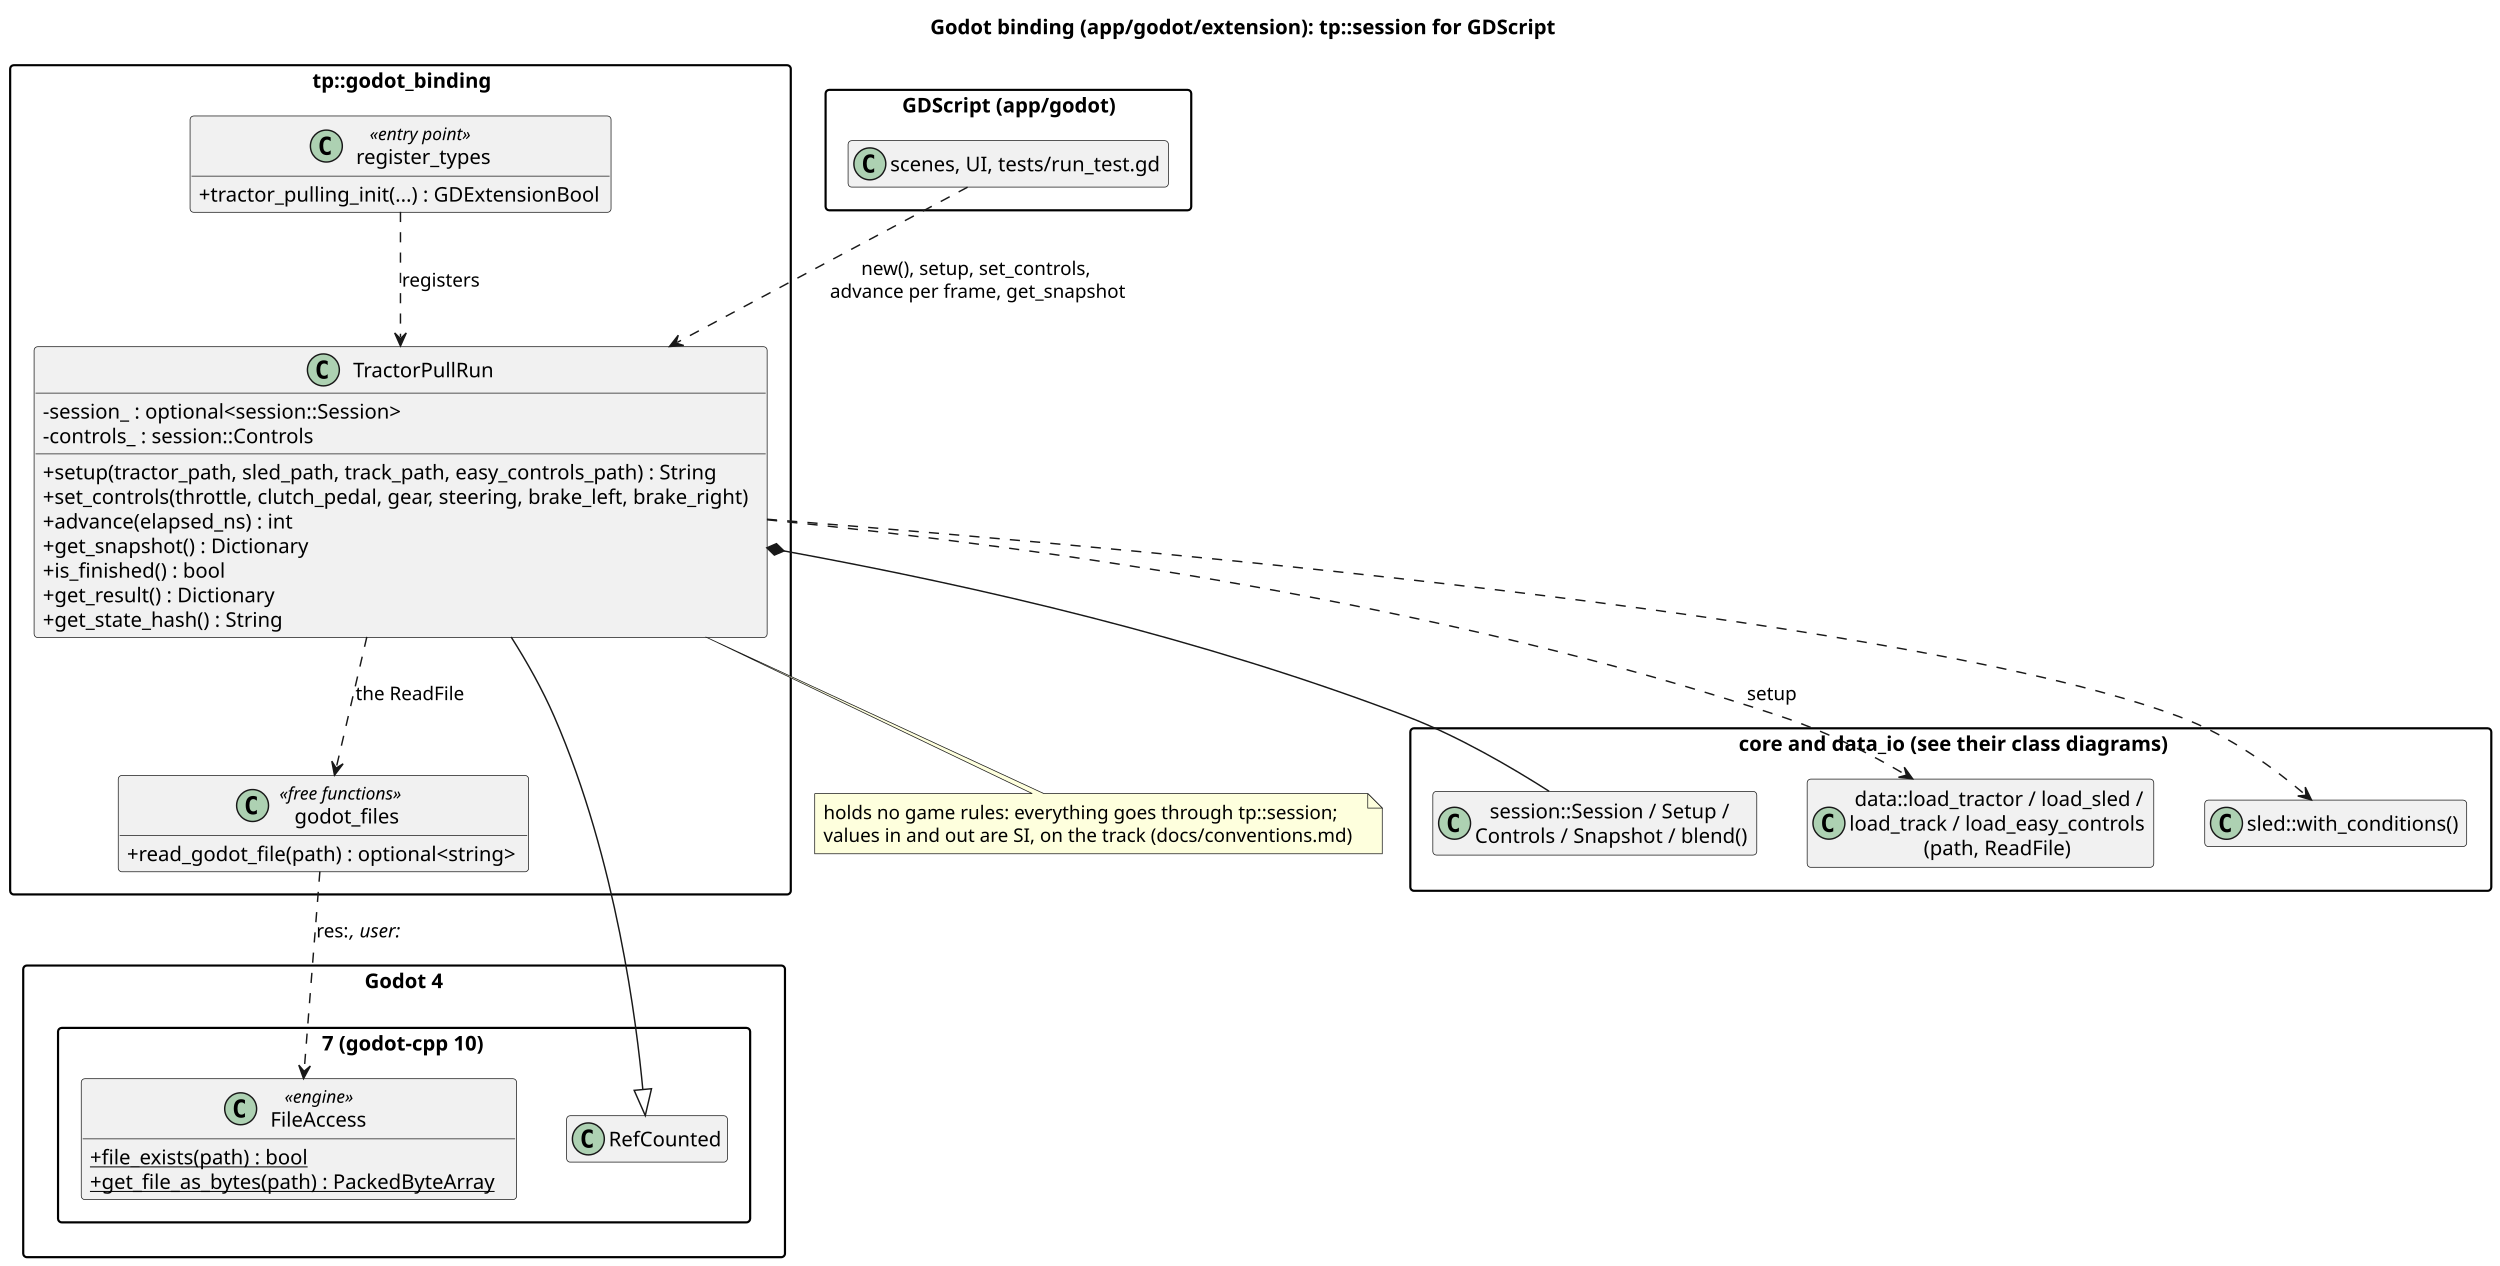
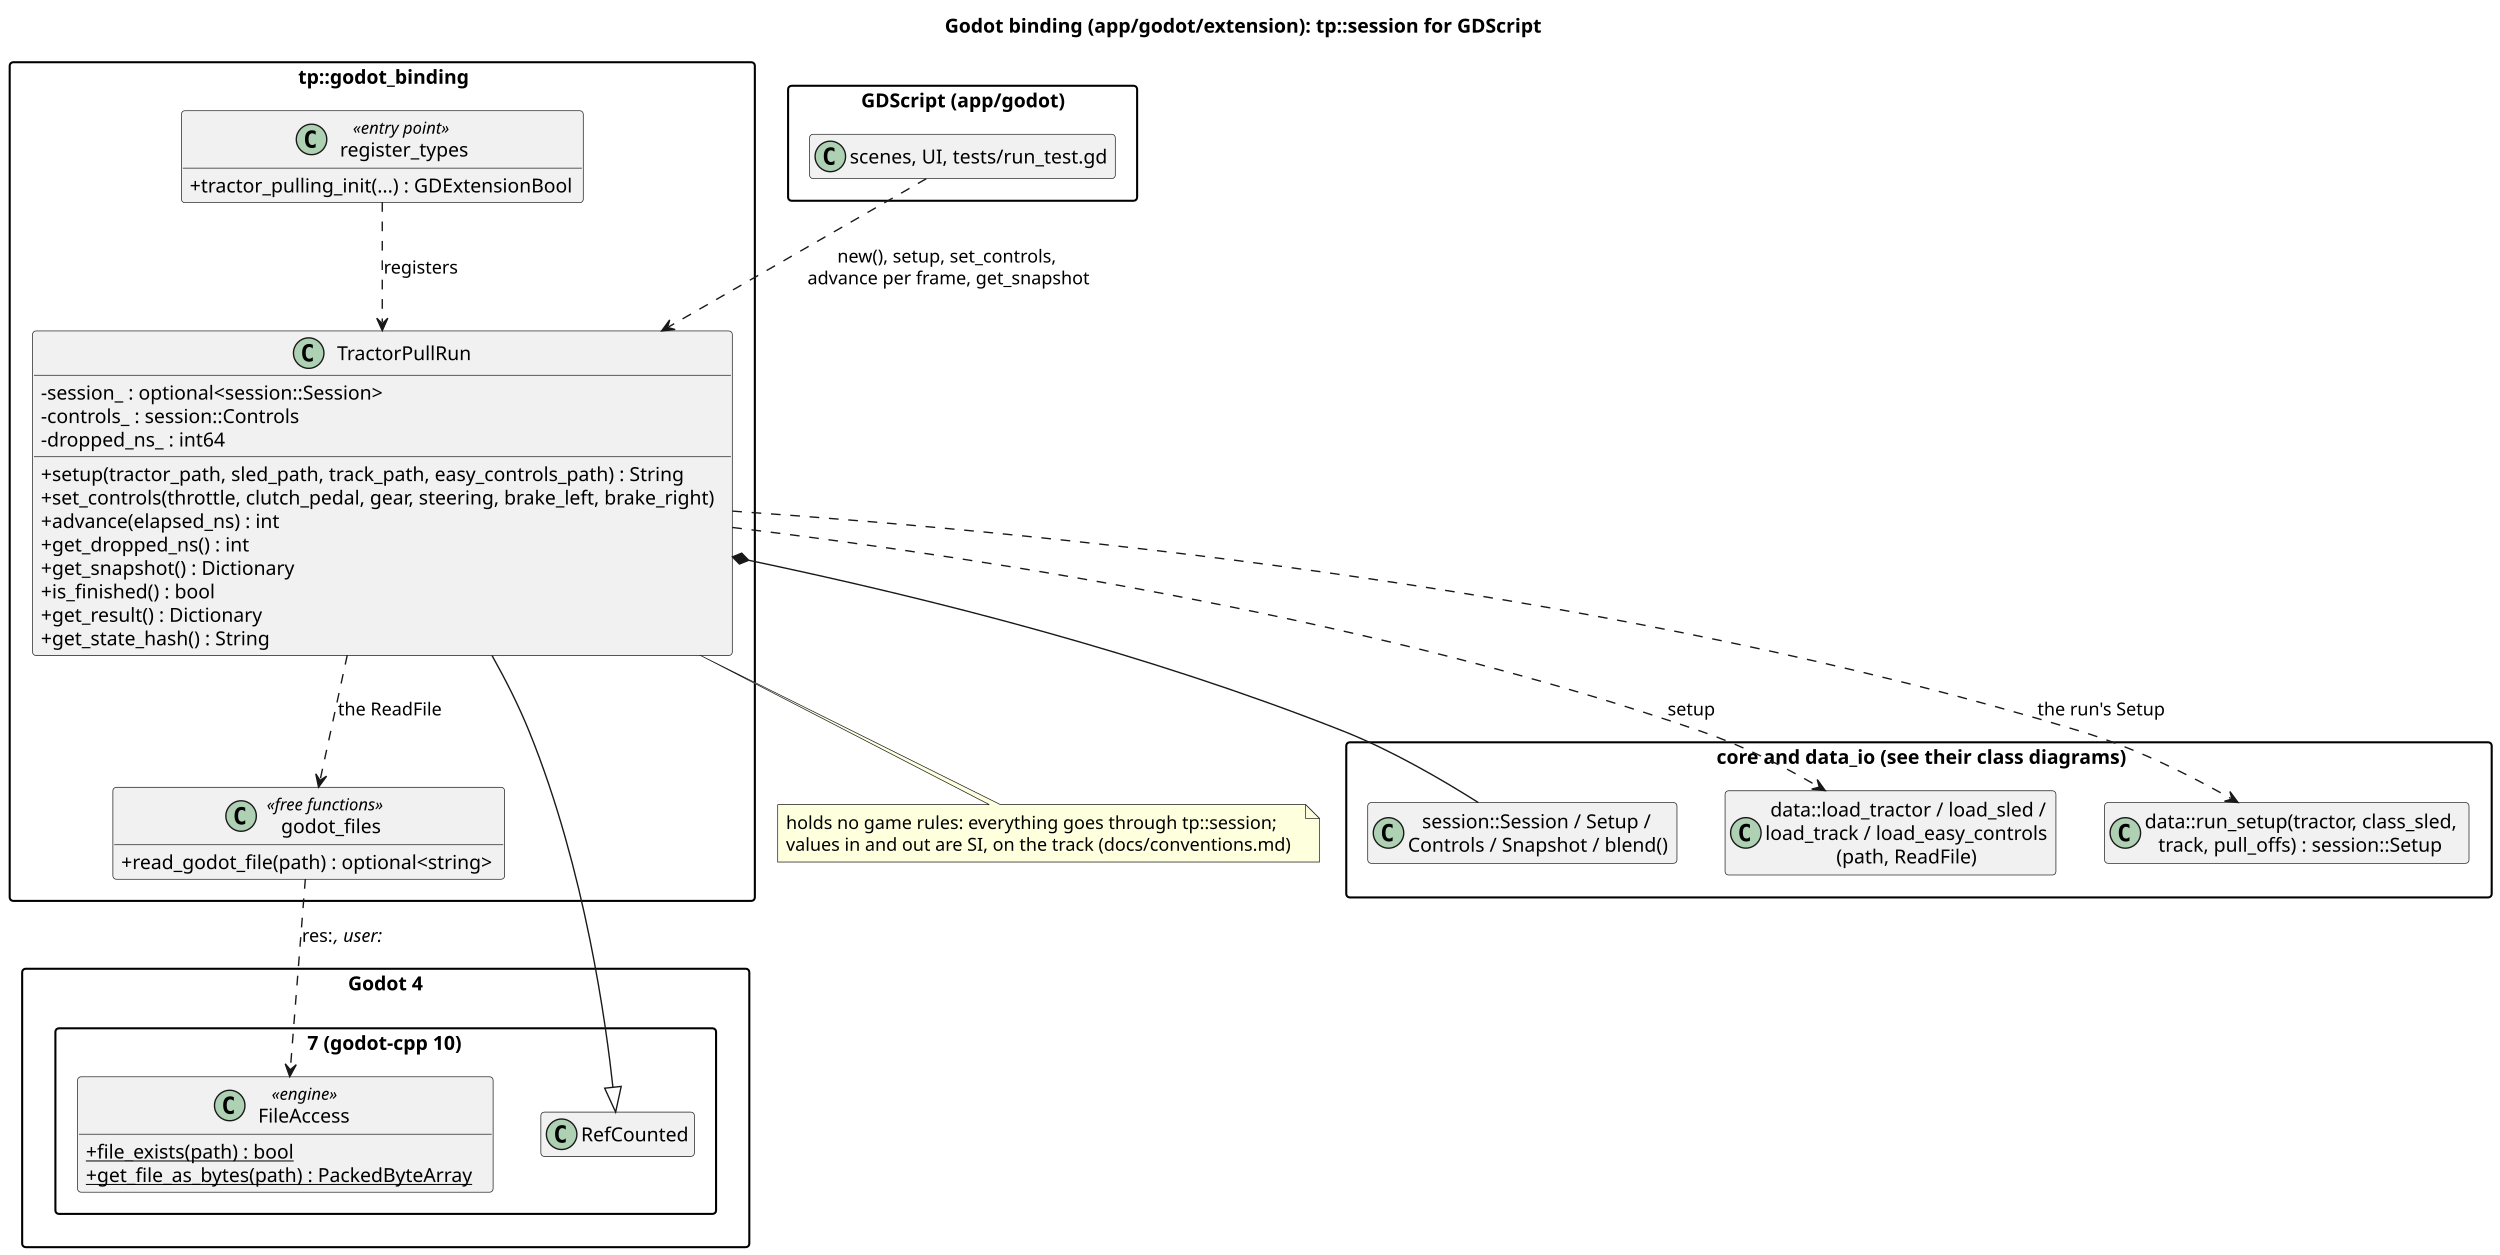
- <svg xmlns="http://www.w3.org/2000/svg" contentStyleType="text/css" height="872px" preserveAspectRatio="none" style="width:1723px;height:872px;background:#FFFFFF;" version="1.1" viewBox="0 0 1723 872" width="1723px" zoomAndPan="magnify">
+ <svg xmlns="http://www.w3.org/2000/svg" contentStyleType="text/css" height="906px" preserveAspectRatio="none" style="width:1805px;height:906px;background:#FFFFFF;" version="1.1" viewBox="0 0 1805 906" width="1805px" zoomAndPan="magnify">
  <defs />
  <g>
-     <text fill="#000000" font-family="sans-serif" font-size="14" font-weight="bold" lengthAdjust="spacing" textLength="426.74" x="641.13" y="23.562">Godot binding (app/godot/extension): tp::session for GDScript</text>
+     <text fill="#000000" font-family="sans-serif" font-size="14" font-weight="bold" lengthAdjust="spacing" textLength="426.74" x="682.13" y="23.562">Godot binding (app/godot/extension): tp::session for GDScript</text>
    <g id="cluster_Godot 4">
-       <rect fill="none" height="201" rx="2.5" ry="2.5" style="stroke:#000000;stroke-width:1.5;" width="525" x="16" y="665.439" />
-       <text fill="#000000" font-family="sans-serif" font-size="14" font-weight="bold" lengthAdjust="spacing" textLength="54.414" x="251.293" y="681.002">Godot 4</text>
+       <rect fill="none" height="201" rx="2.5" ry="2.5" style="stroke:#000000;stroke-width:1.5;" width="525" x="16" y="699.439" />
+       <text fill="#000000" font-family="sans-serif" font-size="14" font-weight="bold" lengthAdjust="spacing" textLength="54.414" x="251.293" y="715.002">Godot 4</text>
    </g>
    <g id="cluster_7 (godot-cpp 10)">
-       <rect fill="none" height="134" rx="2.5" ry="2.5" style="stroke:#000000;stroke-width:1.5;" width="477" x="40" y="708.439" />
-       <text fill="#000000" font-family="sans-serif" font-size="14" font-weight="bold" lengthAdjust="spacing" textLength="113.21" x="221.895" y="724.002">7 (godot-cpp 10)</text>
+       <rect fill="none" height="134" rx="2.5" ry="2.5" style="stroke:#000000;stroke-width:1.5;" width="477" x="40" y="742.439" />
+       <text fill="#000000" font-family="sans-serif" font-size="14" font-weight="bold" lengthAdjust="spacing" textLength="113.21" x="221.895" y="758.002">7 (godot-cpp 10)</text>
    </g>
    <g id="cluster_tp::godot_binding">
-       <rect fill="none" height="571.5" rx="2.5" ry="2.5" style="stroke:#000000;stroke-width:1.5;" width="538" x="7" y="44.94" />
+       <rect fill="none" height="605.5" rx="2.5" ry="2.5" style="stroke:#000000;stroke-width:1.5;" width="538" x="7" y="44.94" />
      <text fill="#000000" font-family="sans-serif" font-size="14" font-weight="bold" lengthAdjust="spacing" textLength="121.454" x="215.273" y="60.502">tp::godot_binding</text>
    </g>
    <g id="cluster_core and data_io (see their class diagrams)">
-       <rect fill="none" height="112" rx="2.5" ry="2.5" style="stroke:#000000;stroke-width:1.5;" width="745" x="972" y="501.94" />
-       <text fill="#000000" font-family="sans-serif" font-size="14" font-weight="bold" lengthAdjust="spacing" textLength="292.312" x="1198.344" y="517.502">core and data_io (see their class diagrams)</text>
+       <rect fill="none" height="112" rx="2.5" ry="2.5" style="stroke:#000000;stroke-width:1.5;" width="827" x="972" y="535.939" />
+       <text fill="#000000" font-family="sans-serif" font-size="14" font-weight="bold" lengthAdjust="spacing" textLength="292.312" x="1239.344" y="551.502">core and data_io (see their class diagrams)</text>
    </g>
    <g id="cluster_GDScript (app/godot)">
      <rect fill="none" height="83" rx="2.5" ry="2.5" style="stroke:#000000;stroke-width:1.5;" width="252" x="569" y="61.94" />
      <text fill="#000000" font-family="sans-serif" font-size="14" font-weight="bold" lengthAdjust="spacing" textLength="146.522" x="621.739" y="77.502">GDScript (app/godot)</text>
    </g>
    <g id="elem_RefCounted">
-       <rect codeLine="7" fill="#F1F1F1" height="32" id="RefCounted" rx="2.5" ry="2.5" style="stroke:#181818;stroke-width:0.5;" width="110.839" x="390.5" y="768.939" />
-       <ellipse cx="405.5" cy="784.939" fill="#ADD1B2" rx="11" ry="11" style="stroke:#181818;stroke-width:1.0;" />
-       <path d="M408.469,790.58 Q407.891,790.877 407.25,791.018 Q406.609,791.174 405.906,791.174 Q403.406,791.174 402.078,789.533 Q400.766,787.877 400.766,784.752 Q400.766,781.627 402.078,779.971 Q403.406,778.314 405.906,778.314 Q406.609,778.314 407.25,778.471 Q407.906,778.627 408.469,778.924 L408.469,781.643 Q407.844,781.064 407.25,780.799 Q406.656,780.518 406.031,780.518 Q404.688,780.518 404,781.596 Q403.312,782.658 403.312,784.752 Q403.312,786.846 404,787.924 Q404.688,788.986 406.031,788.986 Q406.656,788.986 407.25,788.721 Q407.844,788.439 408.469,787.861 L408.469,790.58 Z " fill="#000000" />
-       <text fill="#000000" font-family="sans-serif" font-size="14" lengthAdjust="spacing" textLength="78.839" x="419.5" y="790.032">RefCounted</text>
+       <rect codeLine="7" fill="#F1F1F1" height="32" id="RefCounted" rx="2.5" ry="2.5" style="stroke:#181818;stroke-width:0.5;" width="110.839" x="390.5" y="802.939" />
+       <ellipse cx="405.5" cy="818.939" fill="#ADD1B2" rx="11" ry="11" style="stroke:#181818;stroke-width:1.0;" />
+       <path d="M408.469,824.58 Q407.891,824.877 407.25,825.018 Q406.609,825.174 405.906,825.174 Q403.406,825.174 402.078,823.533 Q400.766,821.877 400.766,818.752 Q400.766,815.627 402.078,813.971 Q403.406,812.314 405.906,812.314 Q406.609,812.314 407.25,812.471 Q407.906,812.627 408.469,812.924 L408.469,815.643 Q407.844,815.064 407.25,814.799 Q406.656,814.518 406.031,814.518 Q404.688,814.518 404,815.596 Q403.312,816.658 403.312,818.752 Q403.312,820.846 404,821.924 Q404.688,822.986 406.031,822.986 Q406.656,822.986 407.25,822.721 Q407.844,822.439 408.469,821.861 L408.469,824.58 Z " fill="#000000" />
+       <text fill="#000000" font-family="sans-serif" font-size="14" lengthAdjust="spacing" textLength="78.839" x="419.5" y="824.032">RefCounted</text>
    </g>
    <g id="elem_FileAccess">
-       <rect codeLine="8" fill="#F1F1F1" height="83.338" id="FileAccess" rx="2.5" ry="2.5" style="stroke:#181818;stroke-width:0.5;" width="300.025" x="56" y="743.439" />
-       <ellipse cx="165.86" cy="764.169" fill="#ADD1B2" rx="11" ry="11" style="stroke:#181818;stroke-width:1.0;" />
-       <path d="M168.829,769.81 Q168.251,770.106 167.61,770.247 Q166.97,770.403 166.267,770.403 Q163.767,770.403 162.439,768.763 Q161.126,767.106 161.126,763.981 Q161.126,760.856 162.439,759.2 Q163.767,757.544 166.267,757.544 Q166.97,757.544 167.61,757.7 Q168.267,757.856 168.829,758.153 L168.829,760.872 Q168.204,760.294 167.61,760.028 Q167.017,759.747 166.392,759.747 Q165.048,759.747 164.36,760.825 Q163.673,761.888 163.673,763.981 Q163.673,766.075 164.36,767.153 Q165.048,768.216 166.392,768.216 Q167.017,768.216 167.61,767.95 Q168.204,767.669 168.829,767.091 L168.829,769.81 Z " fill="#000000" />
-       <text fill="#000000" font-family="sans-serif" font-size="12" font-style="italic" lengthAdjust="spacing" textLength="52.266" x="196.13" y="760.064">«engine»</text>
-       <text fill="#000000" font-family="sans-serif" font-size="14" lengthAdjust="spacing" textLength="71.805" x="186.36" y="776.521">FileAccess</text>
-       <line style="stroke:#181818;stroke-width:0.5;" x1="57" x2="355.025" y1="784.898" y2="784.898" />
-       <text fill="#000000" font-family="sans-serif" font-size="14" lengthAdjust="spacing" text-decoration="underline" textLength="154.492" x="62" y="802.461">+file_exists(path) : bool</text>
-       <text fill="#000000" font-family="sans-serif" font-size="14" lengthAdjust="spacing" text-decoration="underline" textLength="288.025" x="62" y="819.4">+get_file_as_bytes(path) : PackedByteArray</text>
+       <rect codeLine="8" fill="#F1F1F1" height="83.338" id="FileAccess" rx="2.5" ry="2.5" style="stroke:#181818;stroke-width:0.5;" width="300.025" x="56" y="777.439" />
+       <ellipse cx="165.86" cy="798.169" fill="#ADD1B2" rx="11" ry="11" style="stroke:#181818;stroke-width:1.0;" />
+       <path d="M168.829,803.81 Q168.251,804.106 167.61,804.247 Q166.97,804.403 166.267,804.403 Q163.767,804.403 162.439,802.763 Q161.126,801.106 161.126,797.981 Q161.126,794.856 162.439,793.2 Q163.767,791.544 166.267,791.544 Q166.97,791.544 167.61,791.7 Q168.267,791.856 168.829,792.153 L168.829,794.872 Q168.204,794.294 167.61,794.028 Q167.017,793.747 166.392,793.747 Q165.048,793.747 164.36,794.825 Q163.673,795.888 163.673,797.981 Q163.673,800.075 164.36,801.153 Q165.048,802.216 166.392,802.216 Q167.017,802.216 167.61,801.95 Q168.204,801.669 168.829,801.091 L168.829,803.81 Z " fill="#000000" />
+       <text fill="#000000" font-family="sans-serif" font-size="12" font-style="italic" lengthAdjust="spacing" textLength="52.266" x="196.13" y="794.064">«engine»</text>
+       <text fill="#000000" font-family="sans-serif" font-size="14" lengthAdjust="spacing" textLength="71.805" x="186.36" y="810.521">FileAccess</text>
+       <line style="stroke:#181818;stroke-width:0.5;" x1="57" x2="355.025" y1="818.898" y2="818.898" />
+       <text fill="#000000" font-family="sans-serif" font-size="14" lengthAdjust="spacing" text-decoration="underline" textLength="154.492" x="62" y="836.461">+file_exists(path) : bool</text>
+       <text fill="#000000" font-family="sans-serif" font-size="14" lengthAdjust="spacing" text-decoration="underline" textLength="288.025" x="62" y="853.4">+get_file_as_bytes(path) : PackedByteArray</text>
    </g>
    <g id="elem_TractorPullRun">
-       <rect codeLine="15" fill="#F1F1F1" height="200.455" id="TractorPullRun" rx="2.5" ry="2.5" style="stroke:#181818;stroke-width:0.5;" width="505.22" x="23.5" y="238.94" />
+       <rect codeLine="15" fill="#F1F1F1" height="234.334" id="TractorPullRun" rx="2.5" ry="2.5" style="stroke:#181818;stroke-width:0.5;" width="505.22" x="23.5" y="238.94" />
      <ellipse cx="222.874" cy="254.94" fill="#ADD1B2" rx="11" ry="11" style="stroke:#181818;stroke-width:1.0;" />
      <path d="M225.842,260.58 Q225.264,260.877 224.624,261.018 Q223.983,261.174 223.28,261.174 Q220.78,261.174 219.452,259.533 Q218.139,257.877 218.139,254.752 Q218.139,251.627 219.452,249.971 Q220.78,248.315 223.28,248.315 Q223.983,248.315 224.624,248.471 Q225.28,248.627 225.842,248.924 L225.842,251.643 Q225.217,251.065 224.624,250.799 Q224.03,250.518 223.405,250.518 Q222.061,250.518 221.374,251.596 Q220.686,252.658 220.686,254.752 Q220.686,256.846 221.374,257.924 Q222.061,258.986 223.405,258.986 Q224.03,258.986 224.624,258.721 Q225.217,258.44 225.842,257.861 L225.842,260.58 Z " fill="#000000" />
      <text fill="#000000" font-family="sans-serif" font-size="14" lengthAdjust="spacing" textLength="97.973" x="243.374" y="260.032">TractorPullRun</text>
      <line style="stroke:#181818;stroke-width:0.5;" x1="24.5" x2="527.72" y1="270.94" y2="270.94" />
      <text fill="#000000" font-family="sans-serif" font-size="14" lengthAdjust="spacing" textLength="256.935" x="29.5" y="288.502">-session_ : optional&lt;session::Session&gt;</text>
      <text fill="#000000" font-family="sans-serif" font-size="14" lengthAdjust="spacing" textLength="192.794" x="29.5" y="305.441">-controls_ : session::Controls</text>
-       <line style="stroke:#181818;stroke-width:0.5;" x1="24.5" x2="527.72" y1="312.818" y2="312.818" />
-       <text fill="#000000" font-family="sans-serif" font-size="14" lengthAdjust="spacing" textLength="470.285" x="29.5" y="330.381">+setup(tractor_path, sled_path, track_path, easy_controls_path) : String</text>
-       <text fill="#000000" font-family="sans-serif" font-size="14" lengthAdjust="spacing" textLength="493.22" x="29.5" y="347.32">+set_controls(throttle, clutch_pedal, gear, steering, brake_left, brake_right)</text>
-       <text fill="#000000" font-family="sans-serif" font-size="14" lengthAdjust="spacing" textLength="178.377" x="29.5" y="364.26">+advance(elapsed_ns) : int</text>
-       <text fill="#000000" font-family="sans-serif" font-size="14" lengthAdjust="spacing" textLength="186.963" x="29.5" y="381.199">+get_snapshot() : Dictionary</text>
-       <text fill="#000000" font-family="sans-serif" font-size="14" lengthAdjust="spacing" textLength="129.938" x="29.5" y="398.139">+is_finished() : bool</text>
-       <text fill="#000000" font-family="sans-serif" font-size="14" lengthAdjust="spacing" textLength="163.297" x="29.5" y="415.078">+get_result() : Dictionary</text>
-       <text fill="#000000" font-family="sans-serif" font-size="14" lengthAdjust="spacing" textLength="168.943" x="29.5" y="432.018">+get_state_hash() : String</text>
+       <text fill="#000000" font-family="sans-serif" font-size="14" lengthAdjust="spacing" textLength="136.862" x="29.5" y="322.381">-dropped_ns_ : int64</text>
+       <line style="stroke:#181818;stroke-width:0.5;" x1="24.5" x2="527.72" y1="329.758" y2="329.758" />
+       <text fill="#000000" font-family="sans-serif" font-size="14" lengthAdjust="spacing" textLength="470.285" x="29.5" y="347.32">+setup(tractor_path, sled_path, track_path, easy_controls_path) : String</text>
+       <text fill="#000000" font-family="sans-serif" font-size="14" lengthAdjust="spacing" textLength="493.22" x="29.5" y="364.26">+set_controls(throttle, clutch_pedal, gear, steering, brake_left, brake_right)</text>
+       <text fill="#000000" font-family="sans-serif" font-size="14" lengthAdjust="spacing" textLength="178.377" x="29.5" y="381.199">+advance(elapsed_ns) : int</text>
+       <text fill="#000000" font-family="sans-serif" font-size="14" lengthAdjust="spacing" textLength="153.501" x="29.5" y="398.139">+get_dropped_ns() : int</text>
+       <text fill="#000000" font-family="sans-serif" font-size="14" lengthAdjust="spacing" textLength="186.963" x="29.5" y="415.078">+get_snapshot() : Dictionary</text>
+       <text fill="#000000" font-family="sans-serif" font-size="14" lengthAdjust="spacing" textLength="129.938" x="29.5" y="432.018">+is_finished() : bool</text>
+       <text fill="#000000" font-family="sans-serif" font-size="14" lengthAdjust="spacing" textLength="163.297" x="29.5" y="448.957">+get_result() : Dictionary</text>
+       <text fill="#000000" font-family="sans-serif" font-size="14" lengthAdjust="spacing" textLength="168.943" x="29.5" y="465.897">+get_state_hash() : String</text>
    </g>
    <g id="elem_Files">
-       <rect codeLine="26" fill="#F1F1F1" height="66.398" id="Files" rx="2.5" ry="2.5" style="stroke:#181818;stroke-width:0.5;" width="282.833" x="81.5" y="534.439" />
-       <ellipse cx="174.073" cy="555.169" fill="#ADD1B2" rx="11" ry="11" style="stroke:#181818;stroke-width:1.0;" />
-       <path d="M177.042,560.81 Q176.463,561.106 175.823,561.247 Q175.182,561.403 174.479,561.403 Q171.979,561.403 170.651,559.763 Q169.338,558.106 169.338,554.981 Q169.338,551.856 170.651,550.2 Q171.979,548.544 174.479,548.544 Q175.182,548.544 175.823,548.7 Q176.479,548.856 177.042,549.153 L177.042,551.872 Q176.417,551.294 175.823,551.028 Q175.229,550.747 174.604,550.747 Q173.26,550.747 172.573,551.825 Q171.885,552.888 171.885,554.981 Q171.885,557.075 172.573,558.153 Q173.26,559.216 174.604,559.216 Q175.229,559.216 175.823,558.95 Q176.417,558.669 177.042,558.091 L177.042,560.81 Z " fill="#000000" />
-       <text fill="#000000" font-family="sans-serif" font-size="12" font-style="italic" lengthAdjust="spacing" textLength="93.188" x="192.573" y="551.064">«free functions»</text>
-       <text fill="#000000" font-family="sans-serif" font-size="14" lengthAdjust="spacing" textLength="72.427" x="202.953" y="567.521">godot_files</text>
-       <line style="stroke:#181818;stroke-width:0.5;" x1="82.5" x2="363.333" y1="575.898" y2="575.898" />
-       <text fill="#000000" font-family="sans-serif" font-size="14" lengthAdjust="spacing" textLength="270.833" x="87.5" y="593.461">+read_godot_file(path) : optional&lt;string&gt;</text>
+       <rect codeLine="28" fill="#F1F1F1" height="66.398" id="Files" rx="2.5" ry="2.5" style="stroke:#181818;stroke-width:0.5;" width="282.833" x="81.5" y="568.439" />
+       <ellipse cx="174.073" cy="589.169" fill="#ADD1B2" rx="11" ry="11" style="stroke:#181818;stroke-width:1.0;" />
+       <path d="M177.042,594.81 Q176.463,595.106 175.823,595.247 Q175.182,595.403 174.479,595.403 Q171.979,595.403 170.651,593.763 Q169.338,592.106 169.338,588.981 Q169.338,585.856 170.651,584.2 Q171.979,582.544 174.479,582.544 Q175.182,582.544 175.823,582.7 Q176.479,582.856 177.042,583.153 L177.042,585.872 Q176.417,585.294 175.823,585.028 Q175.229,584.747 174.604,584.747 Q173.26,584.747 172.573,585.825 Q171.885,586.888 171.885,588.981 Q171.885,591.075 172.573,592.153 Q173.26,593.216 174.604,593.216 Q175.229,593.216 175.823,592.95 Q176.417,592.669 177.042,592.091 L177.042,594.81 Z " fill="#000000" />
+       <text fill="#000000" font-family="sans-serif" font-size="12" font-style="italic" lengthAdjust="spacing" textLength="93.188" x="192.573" y="585.064">«free functions»</text>
+       <text fill="#000000" font-family="sans-serif" font-size="14" lengthAdjust="spacing" textLength="72.427" x="202.953" y="601.521">godot_files</text>
+       <line style="stroke:#181818;stroke-width:0.5;" x1="82.5" x2="363.333" y1="609.898" y2="609.898" />
+       <text fill="#000000" font-family="sans-serif" font-size="14" lengthAdjust="spacing" textLength="270.833" x="87.5" y="627.461">+read_godot_file(path) : optional&lt;string&gt;</text>
    </g>
    <g id="elem_Register">
-       <rect codeLine="29" fill="#F1F1F1" height="66.398" id="Register" rx="2.5" ry="2.5" style="stroke:#181818;stroke-width:0.5;" width="290.127" x="131" y="79.939" />
+       <rect codeLine="31" fill="#F1F1F1" height="66.398" id="Register" rx="2.5" ry="2.5" style="stroke:#181818;stroke-width:0.5;" width="290.127" x="131" y="79.939" />
      <ellipse cx="224.929" cy="100.669" fill="#ADD1B2" rx="11" ry="11" style="stroke:#181818;stroke-width:1.0;" />
      <path d="M227.898,106.31 Q227.32,106.606 226.679,106.747 Q226.039,106.903 225.335,106.903 Q222.835,106.903 221.507,105.263 Q220.195,103.606 220.195,100.481 Q220.195,97.356 221.507,95.7 Q222.835,94.044 225.335,94.044 Q226.039,94.044 226.679,94.2 Q227.335,94.356 227.898,94.653 L227.898,97.372 Q227.273,96.794 226.679,96.528 Q226.085,96.247 225.46,96.247 Q224.117,96.247 223.429,97.325 Q222.742,98.388 222.742,100.481 Q222.742,102.575 223.429,103.653 Q224.117,104.716 225.46,104.716 Q226.085,104.716 226.679,104.45 Q227.273,104.169 227.898,103.591 L227.898,106.31 Z " fill="#000000" />
      <text fill="#000000" font-family="sans-serif" font-size="12" font-style="italic" lengthAdjust="spacing" textLength="75.07" x="254.778" y="96.564">«entry point»</text>
      <text fill="#000000" font-family="sans-serif" font-size="14" lengthAdjust="spacing" textLength="93.769" x="245.429" y="113.022">register_types</text>
      <line style="stroke:#181818;stroke-width:0.5;" x1="132" x2="420.127" y1="121.398" y2="121.398" />
      <text fill="#000000" font-family="sans-serif" font-size="14" lengthAdjust="spacing" textLength="278.127" x="137" y="138.961">+tractor_pulling_init(...) : GDExtensionBool</text>
    </g>
    <g id="elem_Session">
-       <rect codeLine="35" fill="#F1F1F1" height="43.879" id="Session" rx="2.5" ry="2.5" style="stroke:#181818;stroke-width:0.5;" width="223.269" x="987.5" y="545.439" />
-       <ellipse cx="1002.5" cy="567.379" fill="#ADD1B2" rx="11" ry="11" style="stroke:#181818;stroke-width:1.0;" />
-       <path d="M1005.469,573.019 Q1004.891,573.316 1004.25,573.457 Q1003.609,573.613 1002.906,573.613 Q1000.406,573.613 999.078,571.973 Q997.766,570.316 997.766,567.191 Q997.766,564.066 999.078,562.41 Q1000.406,560.754 1002.906,560.754 Q1003.609,560.754 1004.25,560.91 Q1004.906,561.066 1005.469,561.363 L1005.469,564.082 Q1004.844,563.504 1004.25,563.238 Q1003.656,562.957 1003.031,562.957 Q1001.688,562.957 1001,564.035 Q1000.312,565.098 1000.312,567.191 Q1000.312,569.285 1001,570.363 Q1001.688,571.426 1003.031,571.426 Q1003.656,571.426 1004.25,571.16 Q1004.844,570.879 1005.469,570.301 L1005.469,573.019 Z " fill="#000000" />
-       <text fill="#000000" font-family="sans-serif" font-size="14" lengthAdjust="spacing" textLength="170.912" x="1026.679" y="564.002">session::Session / Setup /</text>
-       <text fill="#000000" font-family="sans-serif" font-size="14" lengthAdjust="spacing" textLength="191.269" x="1016.5" y="580.941">Controls / Snapshot / blend()</text>
+       <rect codeLine="37" fill="#F1F1F1" height="43.879" id="Session" rx="2.5" ry="2.5" style="stroke:#181818;stroke-width:0.5;" width="223.269" x="987.5" y="579.439" />
+       <ellipse cx="1002.5" cy="601.379" fill="#ADD1B2" rx="11" ry="11" style="stroke:#181818;stroke-width:1.0;" />
+       <path d="M1005.469,607.019 Q1004.891,607.316 1004.25,607.457 Q1003.609,607.613 1002.906,607.613 Q1000.406,607.613 999.078,605.973 Q997.766,604.316 997.766,601.191 Q997.766,598.066 999.078,596.41 Q1000.406,594.754 1002.906,594.754 Q1003.609,594.754 1004.25,594.91 Q1004.906,595.066 1005.469,595.363 L1005.469,598.082 Q1004.844,597.504 1004.25,597.238 Q1003.656,596.957 1003.031,596.957 Q1001.688,596.957 1001,598.035 Q1000.312,599.098 1000.312,601.191 Q1000.312,603.285 1001,604.363 Q1001.688,605.426 1003.031,605.426 Q1003.656,605.426 1004.25,605.16 Q1004.844,604.879 1005.469,604.301 L1005.469,607.019 Z " fill="#000000" />
+       <text fill="#000000" font-family="sans-serif" font-size="14" lengthAdjust="spacing" textLength="170.912" x="1026.679" y="598.002">session::Session / Setup /</text>
+       <text fill="#000000" font-family="sans-serif" font-size="14" lengthAdjust="spacing" textLength="191.269" x="1016.5" y="614.941">Controls / Snapshot / blend()</text>
    </g>
    <g id="elem_Loaders">
-       <rect codeLine="36" fill="#F1F1F1" height="60.818" id="Loaders" rx="2.5" ry="2.5" style="stroke:#181818;stroke-width:0.5;" width="238.876" x="1245.5" y="536.939" />
-       <ellipse cx="1260.5" cy="567.349" fill="#ADD1B2" rx="11" ry="11" style="stroke:#181818;stroke-width:1.0;" />
-       <path d="M1263.469,572.989 Q1262.891,573.286 1262.25,573.427 Q1261.609,573.583 1260.906,573.583 Q1258.406,573.583 1257.078,571.942 Q1255.766,570.286 1255.766,567.161 Q1255.766,564.036 1257.078,562.38 Q1258.406,560.724 1260.906,560.724 Q1261.609,560.724 1262.25,560.88 Q1262.906,561.036 1263.469,561.333 L1263.469,564.052 Q1262.844,563.474 1262.25,563.208 Q1261.656,562.927 1261.031,562.927 Q1259.688,562.927 1259,564.005 Q1258.312,565.067 1258.312,567.161 Q1258.312,569.255 1259,570.333 Q1259.688,571.395 1261.031,571.395 Q1261.656,571.395 1262.25,571.13 Q1262.844,570.849 1263.469,570.27 L1263.469,572.989 Z " fill="#000000" />
-       <text fill="#000000" font-family="sans-serif" font-size="14" lengthAdjust="spacing" textLength="199.52" x="1278.178" y="555.502">data::load_tractor / load_sled /</text>
-       <text fill="#000000" font-family="sans-serif" font-size="14" lengthAdjust="spacing" textLength="206.876" x="1274.5" y="572.441">load_track / load_easy_controls</text>
-       <text fill="#000000" font-family="sans-serif" font-size="14" lengthAdjust="spacing" textLength="104.289" x="1325.793" y="589.381">(path, ReadFile)</text>
+       <rect codeLine="38" fill="#F1F1F1" height="60.818" id="Loaders" rx="2.5" ry="2.5" style="stroke:#181818;stroke-width:0.5;" width="238.876" x="1245.5" y="570.939" />
+       <ellipse cx="1260.5" cy="601.349" fill="#ADD1B2" rx="11" ry="11" style="stroke:#181818;stroke-width:1.0;" />
+       <path d="M1263.469,606.989 Q1262.891,607.286 1262.25,607.427 Q1261.609,607.583 1260.906,607.583 Q1258.406,607.583 1257.078,605.942 Q1255.766,604.286 1255.766,601.161 Q1255.766,598.036 1257.078,596.38 Q1258.406,594.724 1260.906,594.724 Q1261.609,594.724 1262.25,594.88 Q1262.906,595.036 1263.469,595.333 L1263.469,598.052 Q1262.844,597.474 1262.25,597.208 Q1261.656,596.927 1261.031,596.927 Q1259.688,596.927 1259,598.005 Q1258.312,599.067 1258.312,601.161 Q1258.312,603.255 1259,604.333 Q1259.688,605.395 1261.031,605.395 Q1261.656,605.395 1262.25,605.13 Q1262.844,604.849 1263.469,604.27 L1263.469,606.989 Z " fill="#000000" />
+       <text fill="#000000" font-family="sans-serif" font-size="14" lengthAdjust="spacing" textLength="199.52" x="1278.178" y="589.502">data::load_tractor / load_sled /</text>
+       <text fill="#000000" font-family="sans-serif" font-size="14" lengthAdjust="spacing" textLength="206.876" x="1274.5" y="606.441">load_track / load_easy_controls</text>
+       <text fill="#000000" font-family="sans-serif" font-size="14" lengthAdjust="spacing" textLength="104.289" x="1325.793" y="623.381">(path, ReadFile)</text>
    </g>
-     <g id="elem_Sled">
-       <rect codeLine="37" fill="#F1F1F1" height="32" id="Sled" rx="2.5" ry="2.5" style="stroke:#181818;stroke-width:0.5;" width="180.538" x="1519.5" y="551.439" />
-       <ellipse cx="1534.5" cy="567.439" fill="#ADD1B2" rx="11" ry="11" style="stroke:#181818;stroke-width:1.0;" />
-       <path d="M1537.469,573.08 Q1536.891,573.377 1536.25,573.518 Q1535.609,573.674 1534.906,573.674 Q1532.406,573.674 1531.078,572.033 Q1529.766,570.377 1529.766,567.252 Q1529.766,564.127 1531.078,562.471 Q1532.406,560.814 1534.906,560.814 Q1535.609,560.814 1536.25,560.971 Q1536.906,561.127 1537.469,561.424 L1537.469,564.143 Q1536.844,563.564 1536.25,563.299 Q1535.656,563.018 1535.031,563.018 Q1533.688,563.018 1533,564.096 Q1532.312,565.158 1532.312,567.252 Q1532.312,569.346 1533,570.424 Q1533.688,571.486 1535.031,571.486 Q1535.656,571.486 1536.25,571.221 Q1536.844,570.939 1537.469,570.361 L1537.469,573.08 Z " fill="#000000" />
-       <text fill="#000000" font-family="sans-serif" font-size="14" lengthAdjust="spacing" textLength="148.538" x="1548.5" y="572.532">sled::with_conditions()</text>
+     <g id="elem_RunSetup">
+       <rect codeLine="39" fill="#F1F1F1" height="43.879" id="RunSetup" rx="2.5" ry="2.5" style="stroke:#181818;stroke-width:0.5;" width="263.123" x="1519.5" y="579.439" />
+       <ellipse cx="1534.5" cy="601.379" fill="#ADD1B2" rx="11" ry="11" style="stroke:#181818;stroke-width:1.0;" />
+       <path d="M1537.469,607.019 Q1536.891,607.316 1536.25,607.457 Q1535.609,607.613 1534.906,607.613 Q1532.406,607.613 1531.078,605.973 Q1529.766,604.316 1529.766,601.191 Q1529.766,598.066 1531.078,596.41 Q1532.406,594.754 1534.906,594.754 Q1535.609,594.754 1536.25,594.91 Q1536.906,595.066 1537.469,595.363 L1537.469,598.082 Q1536.844,597.504 1536.25,597.238 Q1535.656,596.957 1535.031,596.957 Q1533.688,596.957 1533,598.035 Q1532.312,599.098 1532.312,601.191 Q1532.312,603.285 1533,604.363 Q1533.688,605.426 1535.031,605.426 Q1535.656,605.426 1536.25,605.16 Q1536.844,604.879 1537.469,604.301 L1537.469,607.019 Z " fill="#000000" />
+       <text fill="#000000" font-family="sans-serif" font-size="14" lengthAdjust="spacing" textLength="231.123" x="1548.5" y="598.002">data::run_setup(tractor, class_sled,</text>
+       <text fill="#000000" font-family="sans-serif" font-size="14" lengthAdjust="spacing" textLength="211.572" x="1558.275" y="614.941">track, pull_offs) : session::Setup</text>
    </g>
    <g id="elem_Scripts">
-       <rect codeLine="41" fill="#F1F1F1" height="32" id="Scripts" rx="2.5" ry="2.5" style="stroke:#181818;stroke-width:0.5;" width="220.747" x="584.5" y="96.939" />
+       <rect codeLine="43" fill="#F1F1F1" height="32" id="Scripts" rx="2.5" ry="2.5" style="stroke:#181818;stroke-width:0.5;" width="220.747" x="584.5" y="96.939" />
      <ellipse cx="599.5" cy="112.939" fill="#ADD1B2" rx="11" ry="11" style="stroke:#181818;stroke-width:1.0;" />
      <path d="M602.469,118.58 Q601.891,118.877 601.25,119.018 Q600.609,119.174 599.906,119.174 Q597.406,119.174 596.078,117.533 Q594.766,115.877 594.766,112.752 Q594.766,109.627 596.078,107.971 Q597.406,106.314 599.906,106.314 Q600.609,106.314 601.25,106.471 Q601.906,106.627 602.469,106.924 L602.469,109.643 Q601.844,109.064 601.25,108.799 Q600.656,108.518 600.031,108.518 Q598.688,108.518 598,109.596 Q597.312,110.658 597.312,112.752 Q597.312,114.846 598,115.924 Q598.688,116.986 600.031,116.986 Q600.656,116.986 601.25,116.721 Q601.844,116.439 602.469,115.861 L602.469,118.58 Z " fill="#000000" />
      <text fill="#000000" font-family="sans-serif" font-size="14" lengthAdjust="spacing" textLength="188.747" x="613.5" y="118.032">scenes, UI, tests/run_test.gd</text>
    </g>
    <g id="elem_GMN24">
-       <path d="M561.5,546.939 L561.5,588.398 A0,0 0 0 0 561.5,588.398 L952.657,588.398 A0,0 0 0 0 952.657,588.398 L952.657,556.939 L942.657,546.939 L719.42,546.939 L486.27,438.959 L711.42,546.939 L561.5,546.939 A0,0 0 0 0 561.5,546.939 " fill="#FEFFDD" style="stroke:#181818;stroke-width:0.5;" />
-       <path d="M942.657,546.939 L942.657,556.939 L952.657,556.939 L942.657,546.939 " fill="#FEFFDD" style="stroke:#181818;stroke-width:0.5;" />
-       <text fill="#000000" font-family="sans-serif" font-size="13" lengthAdjust="spacing" textLength="356.681" x="567.5" y="564.533">holds no game rules: everything goes through tp::session;</text>
-       <text fill="#000000" font-family="sans-serif" font-size="13" lengthAdjust="spacing" textLength="370.157" x="567.5" y="580.263">values in and out are SI, on the track (docs/conventions.md)</text>
+       <path d="M561.5,580.939 L561.5,622.398 A0,0 0 0 0 561.5,622.398 L952.657,622.398 A0,0 0 0 0 952.657,622.398 L952.657,590.939 L942.657,580.939 L722.29,580.939 L505.23,472.979 L714.29,580.939 L561.5,580.939 A0,0 0 0 0 561.5,580.939 " fill="#FEFFDD" style="stroke:#181818;stroke-width:0.5;" />
+       <path d="M942.657,580.939 L942.657,590.939 L952.657,590.939 L942.657,580.939 " fill="#FEFFDD" style="stroke:#181818;stroke-width:0.5;" />
+       <text fill="#000000" font-family="sans-serif" font-size="13" lengthAdjust="spacing" textLength="356.681" x="567.5" y="598.533">holds no game rules: everything goes through tp::session;</text>
+       <text fill="#000000" font-family="sans-serif" font-size="13" lengthAdjust="spacing" textLength="370.157" x="567.5" y="614.263">values in and out are SI, on the track (docs/conventions.md)</text>
    </g>
    <g id="link_RefCounted_TractorPullRun">
-       <path codeLine="44" d="M443.036,750.908 C438.896,706.848 425.16,593.24 382,493.94 C373.91,475.339 363.46,456.639 352.27,439 " fill="none" id="RefCounted-backto-TractorPullRun" style="stroke:#181818;stroke-width:1.0;" />
-       <polygon fill="none" points="444.72,768.83,449.01,750.347,437.062,751.47,444.72,768.83" style="stroke:#181818;stroke-width:1.0;" />
+       <path codeLine="46" d="M442.541,785.035 C437.771,741.235 422.77,628.24 382,527.939 C374.57,509.659 365.25,491.12 355.25,473.32 " fill="none" id="RefCounted-backto-TractorPullRun" style="stroke:#181818;stroke-width:1.0;" />
+       <polygon fill="none" points="444.49,802.929,448.506,784.386,436.577,785.685,444.49,802.929" style="stroke:#181818;stroke-width:1.0;" />
    </g>
    <g id="link_Register_TractorPullRun">
-       <path codeLine="45" d="M276,146.03 C276,170.35 276,199.149 276,232.45 " fill="none" id="Register-to-TractorPullRun" style="stroke:#181818;stroke-width:1.0;stroke-dasharray:7.0,7.0;" />
-       <polygon fill="#181818" points="276,238.45,280,229.45,276,233.45,272,229.45,276,238.45" style="stroke:#181818;stroke-width:1.0;" />
+       <path codeLine="47" d="M276,145.94 C276,170.01 276,198.589 276,232.7 " fill="none" id="Register-to-TractorPullRun" style="stroke:#181818;stroke-width:1.0;stroke-dasharray:7.0,7.0;" />
+       <polygon fill="#181818" points="276,238.7,280,229.7,276,233.7,272,229.7,276,238.7" style="stroke:#181818;stroke-width:1.0;" />
      <text fill="#000000" font-family="sans-serif" font-size="13" lengthAdjust="spacing" textLength="54.044" x="277" y="197.533">registers</text>
    </g>
    <g id="link_TractorPullRun_Session">
-       <path codeLine="46" d="M540.314,379.709 C674.264,404.219 828.21,439.729 970,493.94 C1005.15,507.38 1042.32,529.179 1067.68,545.37 " fill="none" id="TractorPullRun-backto-Session" style="stroke:#181818;stroke-width:1.0;" />
-       <polygon fill="#181818" points="528.51,377.55,533.692,382.564,540.314,379.709,535.132,374.695,528.51,377.55" style="stroke:#181818;stroke-width:1.0;" />
+       <path codeLine="48" d="M540.553,404.528 C674.403,432.668 828.22,471.839 970,527.939 C1004.88,541.74 1041.93,563.38 1067.33,579.429 " fill="none" id="TractorPullRun-backto-Session" style="stroke:#181818;stroke-width:1.0;" />
+       <polygon fill="#181818" points="528.81,402.06,533.859,407.208,540.553,404.528,535.505,399.38,528.81,402.06" style="stroke:#181818;stroke-width:1.0;" />
    </g>
    <g id="link_TractorPullRun_Loaders">
-       <path codeLine="47" d="M528.67,358.229 C723.69,377.7 998.13,416.849 1228,493.94 C1259.51,504.51 1287.319,518.723 1313.029,533.743 " fill="none" id="TractorPullRun-to-Loaders" style="stroke:#181818;stroke-width:1.0;stroke-dasharray:7.0,7.0;" />
-       <polygon fill="#181818" points="1318.21,536.769,1312.457,528.776,1313.893,534.247,1308.421,535.683,1318.21,536.769" style="stroke:#181818;stroke-width:1.0;" />
-       <text fill="#000000" font-family="sans-serif" font-size="13" lengthAdjust="spacing" textLength="34.341" x="1204" y="482.533">setup</text>
+       <path codeLine="49" d="M528.67,380.81 C723.69,404.329 998.12,448.63 1228,527.939 C1259.29,538.74 1286.952,552.875 1312.632,567.795 " fill="none" id="TractorPullRun-to-Loaders" style="stroke:#181818;stroke-width:1.0;stroke-dasharray:7.0,7.0;" />
+       <polygon fill="#181818" points="1317.82,570.809,1312.047,562.83,1313.497,568.298,1308.029,569.747,1317.82,570.809" style="stroke:#181818;stroke-width:1.0;" />
+       <text fill="#000000" font-family="sans-serif" font-size="13" lengthAdjust="spacing" textLength="34.341" x="1204" y="516.533">setup</text>
    </g>
-     <g id="link_TractorPullRun_Sled">
-       <path codeLine="48" d="M528.56,357.839 C834.1,381.889 1329.03,429.209 1502,493.94 C1537.53,507.24 1568.36,530.424 1588.499,547.464 " fill="none" id="TractorPullRun-to-Sled" style="stroke:#181818;stroke-width:1.0;stroke-dasharray:7.0,7.0;" />
-       <polygon fill="#181818" points="1593.08,551.34,1588.793,542.473,1589.263,548.11,1583.626,548.58,1593.08,551.34" style="stroke:#181818;stroke-width:1.0;" />
+     <g id="link_TractorPullRun_RunSetup">
+       <path codeLine="50" d="M528.69,369.01 C780.12,386.38 1174.62,428.2 1502,527.939 C1542.87,540.389 1581.237,559.837 1610.637,576.457 " fill="none" id="TractorPullRun-to-RunSetup" style="stroke:#181818;stroke-width:1.0;stroke-dasharray:7.0,7.0;" />
+       <polygon fill="#181818" points="1615.86,579.409,1609.994,571.498,1611.507,576.949,1606.057,578.462,1615.86,579.409" style="stroke:#181818;stroke-width:1.0;" />
+       <text fill="#000000" font-family="sans-serif" font-size="13" lengthAdjust="spacing" textLength="93.672" x="1471" y="516.533">the run's Setup</text>
    </g>
    <g id="link_TractorPullRun_Files">
-       <path codeLine="49" d="M252.83,438.959 C244.81,473.24 237.736,503.447 231.896,528.427 " fill="none" id="TractorPullRun-to-Files" style="stroke:#181818;stroke-width:1.0;stroke-dasharray:7.0,7.0;" />
-       <polygon fill="#181818" points="230.53,534.269,236.474,526.416,231.668,529.401,228.684,524.595,230.53,534.269" style="stroke:#181818;stroke-width:1.0;" />
-       <text fill="#000000" font-family="sans-serif" font-size="13" lengthAdjust="spacing" textLength="75.931" x="245" y="482.533">the ReadFile</text>
+       <path codeLine="51" d="M250.74,472.979 C243.12,508.019 236.624,537.816 231.264,562.476 " fill="none" id="TractorPullRun-to-Files" style="stroke:#181818;stroke-width:1.0;stroke-dasharray:7.0,7.0;" />
+       <polygon fill="#181818" points="229.99,568.34,235.81,560.394,231.052,563.453,227.993,558.695,229.99,568.34" style="stroke:#181818;stroke-width:1.0;" />
+       <text fill="#000000" font-family="sans-serif" font-size="13" lengthAdjust="spacing" textLength="75.931" x="244" y="516.533">the ReadFile</text>
    </g>
    <g id="link_Files_FileAccess">
-       <path codeLine="50" d="M220.45,600.699 C217.45,638.75 212.932,696.038 209.672,737.368 " fill="none" id="Files-to-FileAccess" style="stroke:#181818;stroke-width:1.0;stroke-dasharray:7.0,7.0;" />
-       <polygon fill="#181818" points="209.2,743.35,213.895,734.692,209.593,738.365,205.92,734.063,209.2,743.35" style="stroke:#181818;stroke-width:1.0;" />
-       <text fill="#000000" font-family="sans-serif" font-size="13" lengthAdjust="spacing" textLength="23.08" x="218" y="646.033">res:</text>
-       <text fill="#000000" font-family="sans-serif" font-size="13" font-style="italic" lengthAdjust="spacing" textLength="38.073" x="241.08" y="646.033">, user:</text>
+       <path codeLine="52" d="M220.45,634.699 C217.45,672.75 212.932,730.038 209.672,771.368 " fill="none" id="Files-to-FileAccess" style="stroke:#181818;stroke-width:1.0;stroke-dasharray:7.0,7.0;" />
+       <polygon fill="#181818" points="209.2,777.35,213.895,768.692,209.593,772.365,205.92,768.063,209.2,777.35" style="stroke:#181818;stroke-width:1.0;" />
+       <text fill="#000000" font-family="sans-serif" font-size="13" lengthAdjust="spacing" textLength="23.08" x="218" y="680.033">res:</text>
+       <text fill="#000000" font-family="sans-serif" font-size="13" font-style="italic" lengthAdjust="spacing" textLength="38.073" x="241.08" y="680.033">, user:</text>
    </g>
    <g id="link_Scripts_TractorPullRun">
-       <path codeLine="51" d="M666.86,128.989 C624.43,151.669 545.881,193.661 466.701,235.991 " fill="none" id="Scripts-to-TractorPullRun" style="stroke:#181818;stroke-width:1.0;stroke-dasharray:7.0,7.0;" />
-       <polygon fill="#181818" points="461.41,238.82,471.233,238.104,465.819,236.462,467.461,231.049,461.41,238.82" style="stroke:#181818;stroke-width:1.0;" />
-       <text fill="#000000" font-family="sans-serif" font-size="13" lengthAdjust="spacing" textLength="162.748" x="593.528" y="189.533">new(), setup, set_controls,</text>
-       <text fill="#000000" font-family="sans-serif" font-size="13" lengthAdjust="spacing" textLength="205.804" x="572" y="205.263">advance per frame, get_snapshot</text>
+       <path codeLine="53" d="M668.79,129.019 C629.82,151.429 558.281,192.578 482.891,235.938 " fill="none" id="Scripts-to-TractorPullRun" style="stroke:#181818;stroke-width:1.0;stroke-dasharray:7.0,7.0;" />
+       <polygon fill="#181818" points="477.69,238.929,487.486,237.91,482.024,236.437,483.497,230.975,477.69,238.929" style="stroke:#181818;stroke-width:1.0;" />
+       <text fill="#000000" font-family="sans-serif" font-size="13" lengthAdjust="spacing" textLength="162.748" x="604.528" y="189.533">new(), setup, set_controls,</text>
+       <text fill="#000000" font-family="sans-serif" font-size="13" lengthAdjust="spacing" textLength="205.804" x="583" y="205.263">advance per frame, get_snapshot</text>
    </g>
  </g>
</svg>
